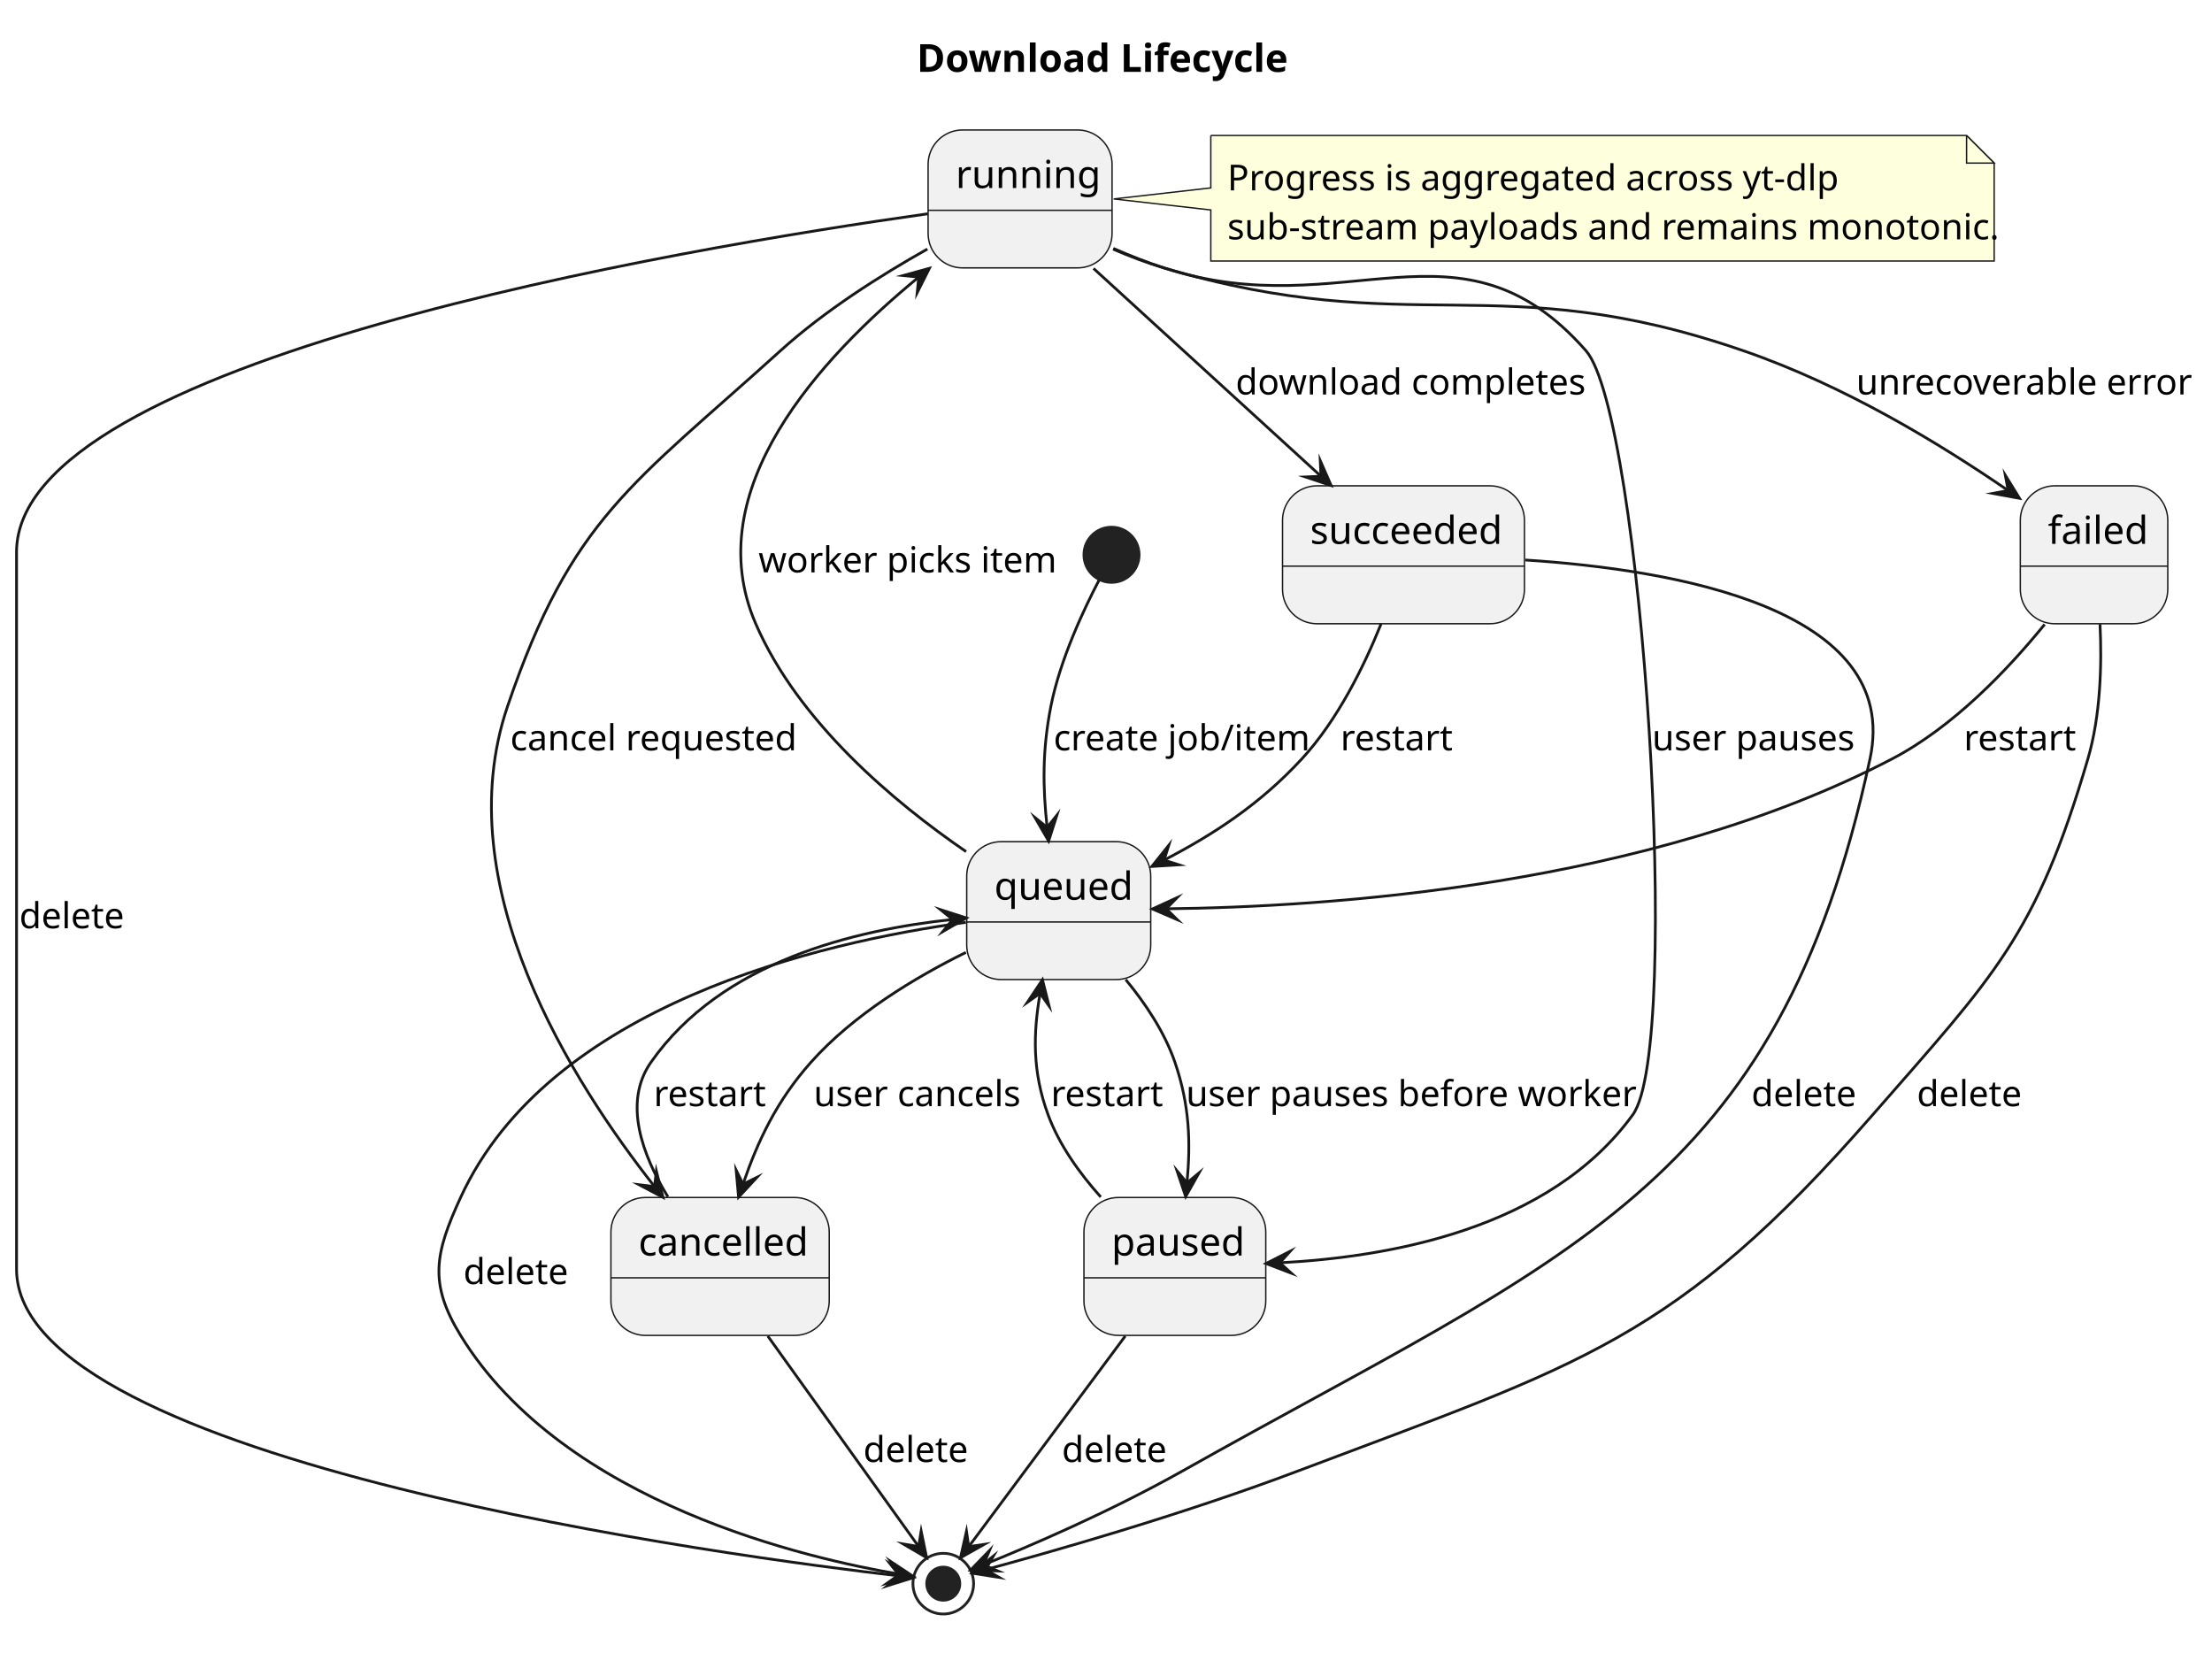
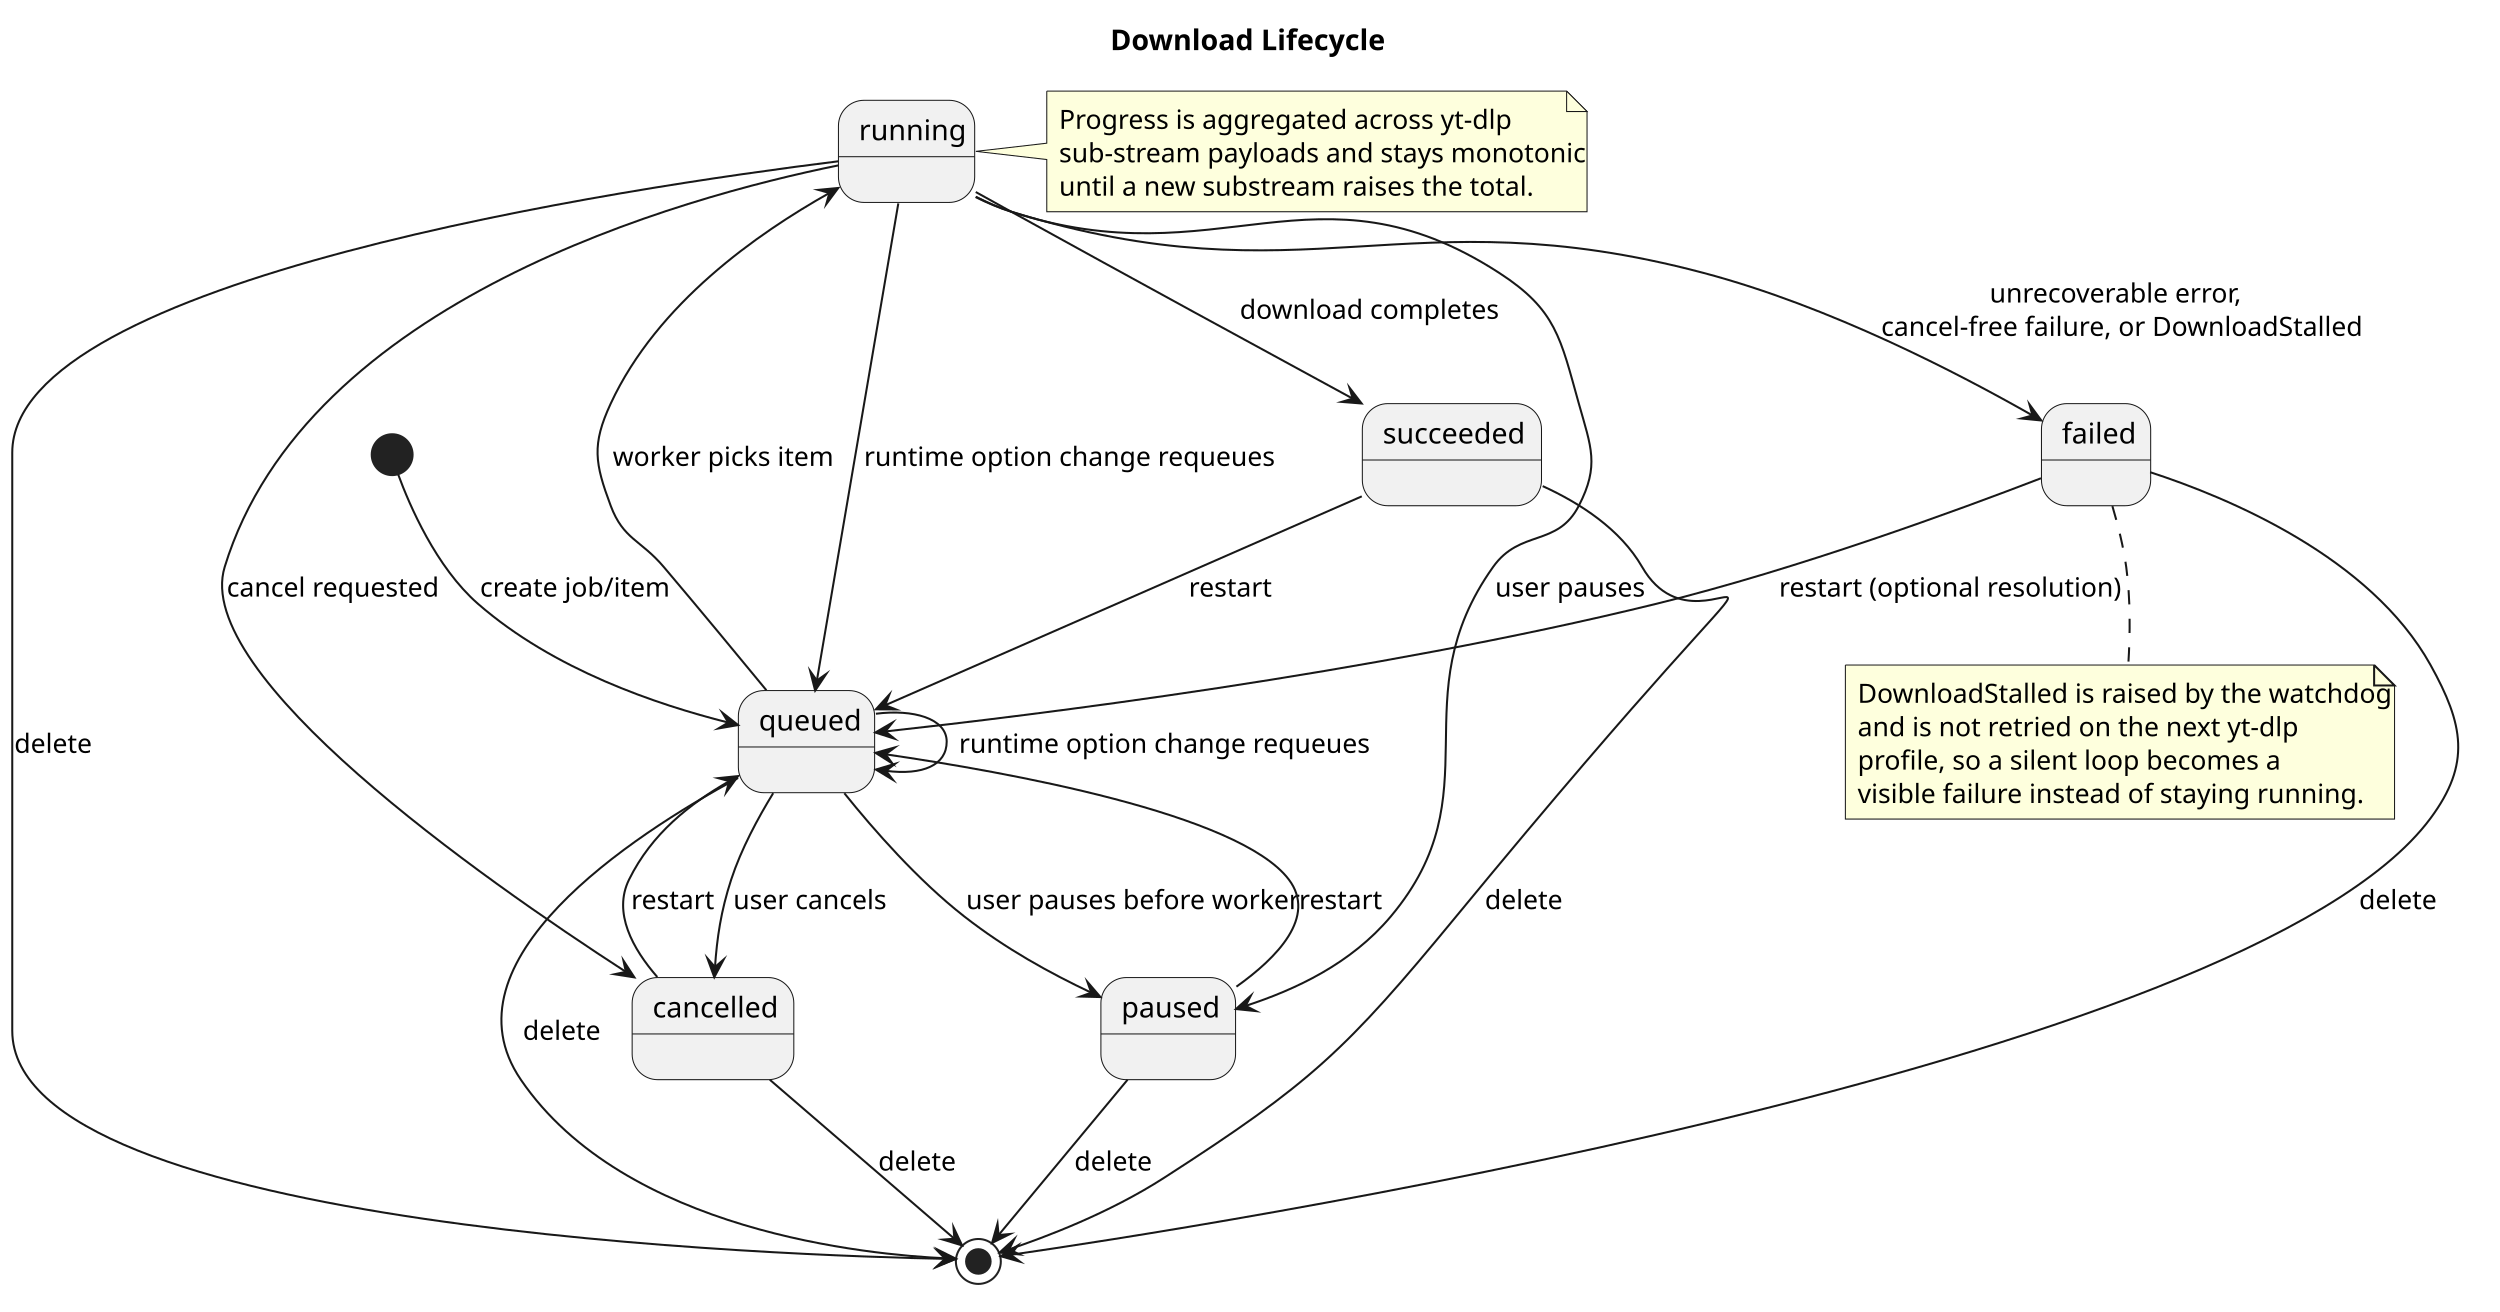
- <svg xmlns="http://www.w3.org/2000/svg" contentStyleType="text/css" data-diagram-type="STATE" height="599px" preserveAspectRatio="none" style="width:802px;height:599px;background:#FFFFFF;" version="1.1" viewBox="0 0 802 599" width="802px" zoomAndPan="magnify">
+ <svg xmlns="http://www.w3.org/2000/svg" contentStyleType="text/css" data-diagram-type="STATE" height="642px" preserveAspectRatio="none" style="width:1224px;height:642px;background:#FFFFFF;" version="1.1" viewBox="0 0 1224 642" width="1224px" zoomAndPan="magnify">
  <defs />
  <g>
    <g class="title" data-source-line="1">
-       <text fill="#000000" font-family="sans-serif" font-size="14" font-weight="700" lengthAdjust="spacing" textLength="130.696" x="332.375" y="26.044">Download Lifecycle</text>
+       <text fill="#000000" font-family="sans-serif" font-size="14" font-weight="700" lengthAdjust="spacing" textLength="130.696" x="543.577" y="24.533">Download Lifecycle</text>
    </g>
    <g class="start_entity" data-qualified-name=".start." data-source-line="4" id="ent0001">
-       <ellipse cx="403" cy="201.12" fill="#222222" rx="10" ry="10" style="stroke:#222222;stroke-width:1;" />
+       <ellipse cx="192" cy="222.609" fill="#222222" rx="10" ry="10" style="stroke:#222222;stroke-width:1;" />
    </g>
    <g class="entity" data-qualified-name="queued" data-source-line="4" id="ent0002">
-       <rect fill="#F1F1F1" height="50" rx="12.5" ry="12.5" style="stroke:#181818;stroke-width:0.5;" width="66.717" x="350.5" y="305.12" />
-       <line style="stroke:#181818;stroke-width:0.5;" x1="350.5" x2="417.217" y1="334.24" y2="334.24" />
-       <text fill="#000000" font-family="sans-serif" font-size="14" lengthAdjust="spacing" textLength="46.717" x="360.5" y="326.164">queued</text>
+       <rect fill="#F1F1F1" height="50" rx="12.5" ry="12.5" style="stroke:#181818;stroke-width:0.5;" width="66.717" x="361.5" y="338.109" />
+       <line style="stroke:#181818;stroke-width:0.5;" x1="361.5" x2="428.217" y1="365.719" y2="365.719" />
+       <text fill="#000000" font-family="sans-serif" font-size="14" lengthAdjust="spacing" textLength="46.717" x="371.5" y="357.643">queued</text>
    </g>
    <g class="entity" data-qualified-name="running" data-source-line="5" id="ent0004">
-       <rect fill="#F1F1F1" height="50" rx="12.5" ry="12.5" style="stroke:#181818;stroke-width:0.5;" width="66.703" x="336.5" y="47.12" />
-       <line style="stroke:#181818;stroke-width:0.5;" x1="336.5" x2="403.203" y1="76.24" y2="76.24" />
-       <text fill="#000000" font-family="sans-serif" font-size="14" lengthAdjust="spacing" textLength="46.703" x="346.5" y="68.164">running</text>
+       <rect fill="#F1F1F1" height="50" rx="12.5" ry="12.5" style="stroke:#181818;stroke-width:0.5;" width="66.703" x="410.5" y="49.109" />
+       <line style="stroke:#181818;stroke-width:0.5;" x1="410.5" x2="477.203" y1="76.719" y2="76.719" />
+       <text fill="#000000" font-family="sans-serif" font-size="14" lengthAdjust="spacing" textLength="46.703" x="420.5" y="68.643">running</text>
    </g>
    <g class="entity" data-qualified-name="succeeded" data-source-line="6" id="ent0006">
-       <rect fill="#F1F1F1" height="50" rx="12.5" ry="12.5" style="stroke:#181818;stroke-width:0.5;" width="87.717" x="465" y="176.12" />
-       <line style="stroke:#181818;stroke-width:0.5;" x1="465" x2="552.717" y1="205.24" y2="205.24" />
-       <text fill="#000000" font-family="sans-serif" font-size="14" lengthAdjust="spacing" textLength="67.717" x="475" y="197.164">succeeded</text>
+       <rect fill="#F1F1F1" height="50" rx="12.5" ry="12.5" style="stroke:#181818;stroke-width:0.5;" width="87.717" x="667" y="197.609" />
+       <line style="stroke:#181818;stroke-width:0.5;" x1="667" x2="754.717" y1="225.219" y2="225.219" />
+       <text fill="#000000" font-family="sans-serif" font-size="14" lengthAdjust="spacing" textLength="67.717" x="677" y="217.143">succeeded</text>
    </g>
    <g class="entity" data-qualified-name="failed" data-source-line="7" id="ent0008">
-       <rect fill="#F1F1F1" height="50" rx="12.5" ry="12.5" style="stroke:#181818;stroke-width:0.5;" width="53.469" x="732.5" y="176.12" />
-       <line style="stroke:#181818;stroke-width:0.5;" x1="732.5" x2="785.969" y1="205.24" y2="205.24" />
-       <text fill="#000000" font-family="sans-serif" font-size="14" lengthAdjust="spacing" textLength="33.469" x="742.5" y="197.164">failed</text>
+       <rect fill="#F1F1F1" height="50" rx="12.5" ry="12.5" style="stroke:#181818;stroke-width:0.5;" width="53.469" x="999.5" y="197.609" />
+       <line style="stroke:#181818;stroke-width:0.5;" x1="999.5" x2="1052.969" y1="225.219" y2="225.219" />
+       <text fill="#000000" font-family="sans-serif" font-size="14" lengthAdjust="spacing" textLength="33.469" x="1009.5" y="217.143">failed</text>
    </g>
    <g class="entity" data-qualified-name="paused" data-source-line="8" id="ent0010">
-       <rect fill="#F1F1F1" height="50" rx="12.5" ry="12.5" style="stroke:#181818;stroke-width:0.5;" width="65.931" x="393" y="434.12" />
-       <line style="stroke:#181818;stroke-width:0.5;" x1="393" x2="458.931" y1="463.24" y2="463.24" />
-       <text fill="#000000" font-family="sans-serif" font-size="14" lengthAdjust="spacing" textLength="45.931" x="403" y="455.164">paused</text>
+       <rect fill="#F1F1F1" height="50" rx="12.5" ry="12.5" style="stroke:#181818;stroke-width:0.5;" width="65.931" x="539" y="478.609" />
+       <line style="stroke:#181818;stroke-width:0.5;" x1="539" x2="604.931" y1="506.219" y2="506.219" />
+       <text fill="#000000" font-family="sans-serif" font-size="14" lengthAdjust="spacing" textLength="45.931" x="549" y="498.143">paused</text>
    </g>
    <g class="entity" data-qualified-name="cancelled" data-source-line="10" id="ent0013">
-       <rect fill="#F1F1F1" height="50" rx="12.5" ry="12.5" style="stroke:#181818;stroke-width:0.5;" width="79.151" x="221.5" y="434.12" />
-       <line style="stroke:#181818;stroke-width:0.5;" x1="221.5" x2="300.651" y1="463.24" y2="463.24" />
-       <text fill="#000000" font-family="sans-serif" font-size="14" lengthAdjust="spacing" textLength="59.151" x="231.5" y="455.164">cancelled</text>
+       <rect fill="#F1F1F1" height="50" rx="12.5" ry="12.5" style="stroke:#181818;stroke-width:0.5;" width="79.151" x="309.5" y="478.609" />
+       <line style="stroke:#181818;stroke-width:0.5;" x1="309.5" x2="388.651" y1="506.219" y2="506.219" />
+       <text fill="#000000" font-family="sans-serif" font-size="14" lengthAdjust="spacing" textLength="59.151" x="319.5" y="498.143">cancelled</text>
    </g>
-     <g class="end_entity" data-qualified-name=".end." data-source-line="16" id="ent0020">
-       <ellipse cx="342" cy="574.12" fill="none" rx="11" ry="11" style="stroke:#222222;stroke-width:1;" />
-       <ellipse cx="342" cy="574.12" fill="#222222" rx="6" ry="6" style="stroke:#222222;stroke-width:1;" />
+     <g class="end_entity" data-qualified-name=".end." data-source-line="18" id="ent0022">
+       <ellipse cx="479" cy="617.609" fill="none" rx="11" ry="11" style="stroke:#222222;stroke-width:1;" />
+       <ellipse cx="479" cy="617.609" fill="#222222" rx="6" ry="6" style="stroke:#222222;stroke-width:1;" />
    </g>
-     <g class="entity" data-qualified-name="GMN27" data-source-line="24" id="ent0028">
-       <path d="M439,49.12 L439,68.12 L403.79,72.12 L439,76.12 L439,94.629 A0,0 0 0 0 439,94.629 L723.021,94.629 A0,0 0 0 0 723.021,94.629 L723.021,59.12 L713.021,49.12 L439,49.12 A0,0 0 0 0 439,49.12" fill="#FEFFDD" style="stroke:#181818;stroke-width:0.5;" />
-       <path d="M713.021,49.12 L713.021,59.12 L723.021,59.12 L713.021,49.12" fill="#FEFFDD" style="stroke:#181818;stroke-width:0.5;" />
-       <text fill="#000000" font-family="sans-serif" font-size="13" lengthAdjust="spacing" textLength="211.713" x="445" y="69.018">Progress is aggregated across yt-dlp</text>
-       <text fill="#000000" font-family="sans-serif" font-size="13" lengthAdjust="spacing" textLength="263.022" x="445" y="86.772">sub-stream payloads and remains monotonic.</text>
+     <g class="entity" data-qualified-name="GMN29" data-source-line="26" id="ent0030">
+       <path d="M512.5,44.609 L512.5,70.109 L477.76,74.109 L512.5,78.109 L512.5,103.664 A0,0 0 0 0 512.5,103.664 L777.015,103.664 A0,0 0 0 0 777.015,103.664 L777.015,54.609 L767.015,44.609 L512.5,44.609 A0,0 0 0 0 512.5,44.609" fill="#FEFFDD" style="stroke:#181818;stroke-width:0.5;" />
+       <path d="M767.015,44.609 L767.015,54.609 L777.015,54.609 L767.015,44.609" fill="#FEFFDD" style="stroke:#181818;stroke-width:0.5;" />
+       <text fill="#000000" font-family="sans-serif" font-size="13" lengthAdjust="spacing" textLength="211.713" x="518.5" y="63.105">Progress is aggregated across yt-dlp</text>
+       <text fill="#000000" font-family="sans-serif" font-size="13" lengthAdjust="spacing" textLength="243.515" x="518.5" y="79.456">sub-stream payloads and stays monotonic</text>
+       <text fill="#000000" font-family="sans-serif" font-size="13" lengthAdjust="spacing" textLength="218.22" x="518.5" y="95.808">until a new substream raises the total.</text>
+     </g>
+     <g class="entity" data-qualified-name="GMN32" data-source-line="32" id="ent0033">
+       <path d="M903.5,325.609 L903.5,401.016 L1172.37,401.016 L1172.37,335.609 L1162.37,325.609 L903.5,325.609" fill="#FEFFDD" style="stroke:#181818;stroke-width:0.5;" />
+       <path d="M1162.37,325.609 L1162.37,335.609 L1172.37,335.609 L1162.37,325.609" fill="#FEFFDD" style="stroke:#181818;stroke-width:1;" />
+       <text fill="#000000" font-family="sans-serif" font-size="13" lengthAdjust="spacing" textLength="247.87" x="909.5" y="344.104">DownloadStalled is raised by the watchdog</text>
+       <text fill="#000000" font-family="sans-serif" font-size="13" lengthAdjust="spacing" textLength="200.173" x="909.5" y="360.456">and is not retried on the next yt-dlp</text>
+       <text fill="#000000" font-family="sans-serif" font-size="13" lengthAdjust="spacing" textLength="196.555" x="909.5" y="376.808">profile, so a silent loop becomes a</text>
+       <text fill="#000000" font-family="sans-serif" font-size="13" lengthAdjust="spacing" textLength="230.522" x="909.5" y="393.159">visible failure instead of staying running.</text>
    </g>
    <g class="link" data-entity-1="ent0001" data-entity-2="ent0002" data-link-type="dependency" data-source-line="4" id="lnk3">
-       <path d="M398.53,210.23 C393.13,220.53 384.35,239.03 381,256.12 C377.85,272.18 378.098,285.62 379.658,299.93" fill="none" id="*start*-to-queued" style="stroke:#181818;stroke-width:1;" />
-       <polygon fill="#181818" points="380.2,304.9,383.201,295.52,379.658,299.93,375.248,296.387,380.2,304.9" style="stroke:#181818;stroke-width:1;stroke-linejoin:miter;stroke-miterlimit:10;" />
-       <text fill="#000000" font-family="sans-serif" font-size="13" lengthAdjust="spacing" textLength="85.262" x="382" y="272.018">create job/item</text>
+       <path d="M194.98,232.369 C200.46,247.279 213.5,277.729 234,295.609 C271.15,328.009 321.412,344.884 356.552,353.764" fill="none" id="*start*-to-queued" style="stroke:#181818;stroke-width:1;" />
+       <polygon fill="#181818" points="361.4,354.989,353.654,348.906,356.552,353.764,351.694,356.662,361.4,354.989" style="stroke:#181818;stroke-width:1;stroke-linejoin:miter;stroke-miterlimit:10;" />
+       <text fill="#000000" font-family="sans-serif" font-size="13" lengthAdjust="spacing" textLength="85.262" x="235" y="292.104">create job/item</text>
    </g>
    <g class="link" data-entity-1="ent0002" data-entity-2="ent0004" data-link-type="dependency" data-source-line="5" id="lnk5">
-       <path d="M350.28,308.74 C323.99,290.71 289.46,261.76 274,226.12 C252.92,177.5 297.646,129.563 333.106,100.443" fill="none" id="queued-to-running" style="stroke:#181818;stroke-width:1;" />
-       <polygon fill="#181818" points="336.97,97.27,327.476,99.891,333.106,100.443,332.553,106.073,336.97,97.27" style="stroke:#181818;stroke-width:1;stroke-linejoin:miter;stroke-miterlimit:10;" />
-       <text fill="#000000" font-family="sans-serif" font-size="13" lengthAdjust="spacing" textLength="100.407" x="275" y="207.518">worker picks item</text>
+       <path d="M375.23,337.949 C361.28,320.989 342.12,297.809 325,277.609 C313.59,264.149 305.17,264.139 299,247.609 C291.23,226.789 289.64,217.769 299,197.609 C321.83,148.439 370.834,114.334 406.064,94.484" fill="none" id="queued-to-running" style="stroke:#181818;stroke-width:1;" />
+       <polygon fill="#181818" points="410.42,92.029,400.615,92.962,406.064,94.484,404.543,99.932,410.42,92.029" style="stroke:#181818;stroke-width:1;stroke-linejoin:miter;stroke-miterlimit:10;" />
+       <text fill="#000000" font-family="sans-serif" font-size="13" lengthAdjust="spacing" textLength="100.407" x="300" y="228.105">worker picks item</text>
+     </g>
+     <g class="link" data-entity-1="ent0004" data-entity-2="ent0002" data-link-type="dependency" data-source-line="13" id="lnk17">
+       <path d="M439.82,99.579 C430.54,153.939 409.141,279.261 399.941,333.181" fill="none" id="running-to-queued" style="stroke:#181818;stroke-width:1;" />
+       <polygon fill="#181818" points="399.1,338.109,404.557,329.91,399.941,333.181,396.671,328.565,399.1,338.109" style="stroke:#181818;stroke-width:1;stroke-linejoin:miter;stroke-miterlimit:10;" />
+       <text fill="#000000" font-family="sans-serif" font-size="13" lengthAdjust="spacing" textLength="186.462" x="423" y="228.105">runtime option change requeues</text>
    </g>
    <g class="link" data-entity-1="ent0004" data-entity-2="ent0006" data-link-type="dependency" data-source-line="6" id="lnk7">
-       <path d="M396.47,97.31 C421.21,119.9 454.239,150.077 478.939,172.647" fill="none" id="running-to-succeeded" style="stroke:#181818;stroke-width:1;" />
-       <polygon fill="#181818" points="482.63,176.02,478.684,166.996,478.939,172.647,473.288,172.902,482.63,176.02" style="stroke:#181818;stroke-width:1;stroke-linejoin:miter;stroke-miterlimit:10;" />
-       <text fill="#000000" font-family="sans-serif" font-size="13" lengthAdjust="spacing" textLength="118.517" x="448" y="143.018">download completes</text>
+       <path d="M477.72,94.009 C483.48,97.219 489.41,100.519 495,103.609 C554.28,136.369 618.567,171.401 662.277,195.161" fill="none" id="running-to-succeeded" style="stroke:#181818;stroke-width:1;" />
+       <polygon fill="#181818" points="666.67,197.549,660.673,189.737,662.277,195.161,656.852,196.766,666.67,197.549" style="stroke:#181818;stroke-width:1;stroke-linejoin:miter;stroke-miterlimit:10;" />
+       <text fill="#000000" font-family="sans-serif" font-size="13" lengthAdjust="spacing" textLength="118.517" x="607" y="156.105">download completes</text>
    </g>
    <g class="link" data-entity-1="ent0004" data-entity-2="ent0008" data-link-type="dependency" data-source-line="7" id="lnk9">
-       <path d="M403.58,90.33 C409.6,92.92 415.9,95.32 422,97.12 C512.42,123.82 542.86,96.41 632,127.12 C669.03,139.88 703.346,160.874 728.096,177.834" fill="none" id="running-to-failed" style="stroke:#181818;stroke-width:1;" />
-       <polygon fill="#181818" points="732.22,180.66,727.057,172.273,728.096,177.834,722.535,178.872,732.22,180.66" style="stroke:#181818;stroke-width:1;stroke-linejoin:miter;stroke-miterlimit:10;" />
-       <text fill="#000000" font-family="sans-serif" font-size="13" lengthAdjust="spacing" textLength="113.445" x="673" y="143.018">unrecoverable error</text>
+       <path d="M477.68,96.499 C483.29,99.299 489.18,101.819 495,103.609 C639.55,148.149 687.79,94.869 834,133.609 C896.21,150.089 959.015,182.856 995.095,203.396" fill="none" id="running-to-failed" style="stroke:#181818;stroke-width:1;" />
+       <polygon fill="#181818" points="999.44,205.869,993.598,197.941,995.095,203.396,989.64,204.893,999.44,205.869" style="stroke:#181818;stroke-width:1;stroke-linejoin:miter;stroke-miterlimit:10;" />
+       <text fill="#000000" font-family="sans-serif" font-size="13" lengthAdjust="spacing" textLength="117.057" x="974.114" y="148.105">unrecoverable error,</text>
+       <text fill="#000000" font-family="sans-serif" font-size="13" lengthAdjust="spacing" textLength="223.285" x="921" y="164.456">cancel-free failure, or DownloadStalled</text>
    </g>
    <g class="link" data-entity-1="ent0004" data-entity-2="ent0010" data-link-type="dependency" data-source-line="8" id="lnk11">
-       <path d="M403.66,90.06 C409.67,92.68 415.95,95.16 422,97.12 C487.93,118.46 529.23,75.09 575,127.12 C595.37,150.27 610.12,379.17 592,404.12 C561.64,445.93 503.073,455.737 464.013,457.797" fill="none" id="running-to-paused" style="stroke:#181818;stroke-width:1;" />
-       <polygon fill="#181818" points="459.02,458.06,468.218,461.581,464.013,457.797,467.797,453.592,459.02,458.06" style="stroke:#181818;stroke-width:1;stroke-linejoin:miter;stroke-miterlimit:10;" />
-       <text fill="#000000" font-family="sans-serif" font-size="13" lengthAdjust="spacing" textLength="70.821" x="599" y="272.018">user pauses</text>
+       <path d="M477.74,96.309 C483.34,99.139 489.22,101.709 495,103.609 C596.71,136.999 644.11,75.459 734,133.609 C761.97,151.699 764,165.539 773,197.609 C779.01,219.009 783.17,227.849 773,247.609 C762.5,268.009 744.28,258.909 731,277.609 C685.15,342.169 731.87,387.929 681,448.609 C661.46,471.919 634.173,484.536 609.873,492.476" fill="none" id="running-to-paused" style="stroke:#181818;stroke-width:1;" />
+       <polygon fill="#181818" points="605.12,494.029,614.917,495.036,609.873,492.476,612.433,487.432,605.12,494.029" style="stroke:#181818;stroke-width:1;stroke-linejoin:miter;stroke-miterlimit:10;" />
+       <text fill="#000000" font-family="sans-serif" font-size="13" lengthAdjust="spacing" textLength="70.821" x="732" y="292.104">user pauses</text>
    </g>
    <g class="link" data-entity-1="ent0002" data-entity-2="ent0010" data-link-type="dependency" data-source-line="9" id="lnk12">
-       <path d="M408.15,355.13 C415.33,363.83 422.26,374.22 426,385.12 C431.35,400.7 431.73,414.312 430.36,428.822" fill="none" id="queued-to-paused" style="stroke:#181818;stroke-width:1;" />
-       <polygon fill="#181818" points="429.89,433.8,434.718,425.216,430.36,428.822,426.754,424.464,429.89,433.8" style="stroke:#181818;stroke-width:1;stroke-linejoin:miter;stroke-miterlimit:10;" />
-       <text fill="#000000" font-family="sans-serif" font-size="13" lengthAdjust="spacing" textLength="153.912" x="430" y="401.018">user pauses before worker</text>
+       <path d="M413.39,388.369 C427.93,406.469 449.48,431.009 472,448.609 C492.52,464.649 513.953,476.365 534.273,486.014" fill="none" id="queued-to-paused" style="stroke:#181818;stroke-width:1;" />
+       <polygon fill="#181818" points="538.79,488.159,532.376,480.685,534.273,486.014,528.944,487.912,538.79,488.159" style="stroke:#181818;stroke-width:1;stroke-linejoin:miter;stroke-miterlimit:10;" />
+       <text fill="#000000" font-family="sans-serif" font-size="13" lengthAdjust="spacing" textLength="153.912" x="473" y="445.104">user pauses before worker</text>
    </g>
-     <g class="link" data-entity-1="ent0010" data-entity-2="ent0002" data-link-type="dependency" data-source-line="12" id="lnk16">
-       <path d="M399.1,433.94 C391.42,425.37 384.04,415.1 380,404.12 C374.26,388.52 374.589,374.697 377.109,360.107" fill="none" id="paused-to-queued" style="stroke:#181818;stroke-width:1;" />
-       <polygon fill="#181818" points="377.96,355.18,372.487,363.368,377.109,360.107,380.37,364.73,377.96,355.18" style="stroke:#181818;stroke-width:1;stroke-linejoin:miter;stroke-miterlimit:10;" />
-       <text fill="#000000" font-family="sans-serif" font-size="13" lengthAdjust="spacing" textLength="36.842" x="381" y="401.018">restart</text>
+     <g class="link" data-entity-1="ent0010" data-entity-2="ent0002" data-link-type="dependency" data-source-line="14" id="lnk18">
+       <path d="M605.35,483.069 C625.46,468.769 644.76,448.779 631,430.609 C606.52,398.279 492.737,377.963 433.587,369.313" fill="none" id="paused-to-queued" style="stroke:#181818;stroke-width:1;" />
+       <polygon fill="#181818" points="428.64,368.589,436.966,373.85,433.587,369.313,438.124,365.934,428.64,368.589" style="stroke:#181818;stroke-width:1;stroke-linejoin:miter;stroke-miterlimit:10;" />
+       <text fill="#000000" font-family="sans-serif" font-size="13" lengthAdjust="spacing" textLength="36.842" x="636" y="445.104">restart</text>
    </g>
    <g class="link" data-entity-1="ent0002" data-entity-2="ent0013" data-link-type="dependency" data-source-line="10" id="lnk14">
-       <path d="M350.2,345.27 C331.66,354.41 309.39,367.84 294,385.12 C281.51,399.14 274.637,413.949 269.397,429.279" fill="none" id="queued-to-cancelled" style="stroke:#181818;stroke-width:1;" />
-       <polygon fill="#181818" points="267.78,434.01,274.476,426.788,269.397,429.279,266.906,424.2,267.78,434.01" style="stroke:#181818;stroke-width:1;stroke-linejoin:miter;stroke-miterlimit:10;" />
-       <text fill="#000000" font-family="sans-serif" font-size="13" lengthAdjust="spacing" textLength="72.979" x="295" y="401.018">user cancels</text>
+       <path d="M378.56,388.329 C371.09,400.509 362.85,415.789 358,430.609 C352.95,446.059 351.044,459.231 350.064,473.451" fill="none" id="queued-to-cancelled" style="stroke:#181818;stroke-width:1;" />
+       <polygon fill="#181818" points="349.72,478.439,354.329,469.736,350.064,473.451,346.348,469.186,349.72,478.439" style="stroke:#181818;stroke-width:1;stroke-linejoin:miter;stroke-miterlimit:10;" />
+       <text fill="#000000" font-family="sans-serif" font-size="13" lengthAdjust="spacing" textLength="72.979" x="359" y="445.104">user cancels</text>
    </g>
-     <g class="link" data-entity-1="ent0013" data-entity-2="ent0002" data-link-type="dependency" data-source-line="15" id="lnk19">
-       <path d="M242.16,433.87 C232.93,418.85 225.79,399.72 236,385.12 C261.71,348.37 310.248,337.071 345.388,333.321" fill="none" id="cancelled-to-queued" style="stroke:#181818;stroke-width:1;" />
-       <polygon fill="#181818" points="350.36,332.79,340.986,329.768,345.388,333.321,341.835,337.723,350.36,332.79" style="stroke:#181818;stroke-width:1;stroke-linejoin:miter;stroke-miterlimit:10;" />
-       <text fill="#000000" font-family="sans-serif" font-size="13" lengthAdjust="spacing" textLength="36.842" x="237" y="401.018">restart</text>
+     <g class="link" data-entity-1="ent0013" data-entity-2="ent0002" data-link-type="dependency" data-source-line="17" id="lnk21">
+       <path d="M321.81,478.339 C309.78,464.549 299.97,446.859 308,430.609 C319.12,408.109 337.563,393.627 357.033,382.457" fill="none" id="cancelled-to-queued" style="stroke:#181818;stroke-width:1;" />
+       <polygon fill="#181818" points="361.37,379.969,351.573,380.978,357.033,382.457,355.554,387.918,361.37,379.969" style="stroke:#181818;stroke-width:1;stroke-linejoin:miter;stroke-miterlimit:10;" />
+       <text fill="#000000" font-family="sans-serif" font-size="13" lengthAdjust="spacing" textLength="36.842" x="309" y="445.104">restart</text>
    </g>
    <g class="link" data-entity-1="ent0004" data-entity-2="ent0013" data-link-type="dependency" data-source-line="11" id="lnk15">
-       <path d="M336.24,90.29 C319.25,99.83 298.94,112.68 283,127.12 C229.43,175.63 207.23,187.69 184,256.12 C161.92,321.16 207.667,392.502 237.307,430.151" fill="none" id="running-to-cancelled" style="stroke:#181818;stroke-width:1;" />
-       <polygon fill="#181818" points="240.4,434.08,237.976,424.534,237.307,430.151,231.69,429.483,240.4,434.08" style="stroke:#181818;stroke-width:1;stroke-linejoin:miter;stroke-miterlimit:10;" />
-       <text fill="#000000" font-family="sans-serif" font-size="13" lengthAdjust="spacing" textLength="99.011" x="185" y="272.018">cancel requested</text>
+       <path d="M410.47,80.969 C333.95,96.519 149.97,146.949 110,277.609 C93.85,330.399 234.854,429.44 306.414,475.81" fill="none" id="running-to-cancelled" style="stroke:#181818;stroke-width:1;" />
+       <polygon fill="#181818" points="310.61,478.529,305.232,470.278,306.414,475.81,300.882,476.992,310.61,478.529" style="stroke:#181818;stroke-width:1;stroke-linejoin:miter;stroke-miterlimit:10;" />
+       <text fill="#000000" font-family="sans-serif" font-size="13" lengthAdjust="spacing" textLength="99.011" x="111" y="292.104">cancel requested</text>
    </g>
-     <g class="link" data-entity-1="ent0008" data-entity-2="ent0002" data-link-type="dependency" data-source-line="13" id="lnk17">
-       <path d="M741.32,226.35 C727.99,242.76 708.24,263.51 686,275.12 C597.24,321.46 480.97,328.803 422.82,329.463" fill="none" id="failed-to-queued" style="stroke:#181818;stroke-width:1;" />
-       <polygon fill="#181818" points="417.82,329.52,426.865,333.418,422.82,329.463,426.774,325.418,417.82,329.52" style="stroke:#181818;stroke-width:1;stroke-linejoin:miter;stroke-miterlimit:10;" />
-       <text fill="#000000" font-family="sans-serif" font-size="13" lengthAdjust="spacing" textLength="36.842" x="712" y="272.018">restart</text>
+     <g class="link" data-entity-1="ent0002" data-entity-2="ent0002" data-link-type="dependency" data-source-line="12" id="lnk16">
+       <path d="M428.83,349.449 C446.97,347.129 463.5,351.679 463.5,363.109 C463.5,374.539 451.93,379.724 433.79,377.404" fill="none" id="queued-to-queued" style="stroke:#181818;stroke-width:1;" />
+       <polygon fill="#181818" points="428.83,376.769,437.25,381.879,433.79,377.404,438.265,373.943,428.83,376.769" style="stroke:#181818;stroke-width:1;stroke-linejoin:miter;stroke-miterlimit:10;" />
+       <text fill="#000000" font-family="sans-serif" font-size="13" lengthAdjust="spacing" textLength="186.462" x="469.5" y="368.604">runtime option change requeues</text>
    </g>
-     <g class="link" data-entity-1="ent0006" data-entity-2="ent0002" data-link-type="dependency" data-source-line="14" id="lnk18">
-       <path d="M500.73,226.18 C494.58,241.49 485,261.02 472,275.12 C456.81,291.59 439.919,302.549 422.059,311.809" fill="none" id="succeeded-to-queued" style="stroke:#181818;stroke-width:1;" />
-       <polygon fill="#181818" points="417.62,314.11,427.451,313.519,422.059,311.809,423.769,306.416,417.62,314.11" style="stroke:#181818;stroke-width:1;stroke-linejoin:miter;stroke-miterlimit:10;" />
-       <text fill="#000000" font-family="sans-serif" font-size="13" lengthAdjust="spacing" textLength="36.842" x="486" y="272.018">restart</text>
+     <g class="link" data-entity-1="ent0008" data-entity-2="ent0002" data-link-type="dependency" data-source-line="15" id="lnk19">
+       <path d="M999.27,234.149 C959.02,249.659 880.19,278.619 811,295.609 C670.9,330.019 504.69,350.337 433.51,358.107" fill="none" id="failed-to-queued" style="stroke:#181818;stroke-width:1;" />
+       <polygon fill="#181818" points="428.54,358.649,437.921,361.649,433.51,358.107,437.053,353.696,428.54,358.649" style="stroke:#181818;stroke-width:1;stroke-linejoin:miter;stroke-miterlimit:10;" />
+       <text fill="#000000" font-family="sans-serif" font-size="13" lengthAdjust="spacing" textLength="154.629" x="871" y="292.104">restart (optional resolution)</text>
    </g>
-     <g class="link" data-entity-1="ent0002" data-entity-2="ent0020" data-link-type="dependency" data-source-line="16" id="lnk21">
-       <path d="M350.19,334.37 C297.64,341.56 199.1,364.2 167,434.12 C157.73,454.32 155.38,465.18 167,484.12 C204.6,545.43 294.169,565.301 326.229,570.691" fill="none" id="queued-to-*end*" style="stroke:#181818;stroke-width:1;" />
-       <polygon fill="#181818" points="331.16,571.52,322.948,566.083,326.229,570.691,321.621,573.973,331.16,571.52" style="stroke:#181818;stroke-width:1;stroke-linejoin:miter;stroke-miterlimit:10;" />
-       <text fill="#000000" font-family="sans-serif" font-size="13" lengthAdjust="spacing" textLength="35.42" x="168" y="465.518">delete</text>
+     <g class="link" data-entity-1="ent0006" data-entity-2="ent0002" data-link-type="dependency" data-source-line="16" id="lnk20">
+       <path d="M666.73,243.009 C602.86,271.009 490.829,320.102 433.389,345.282" fill="none" id="succeeded-to-queued" style="stroke:#181818;stroke-width:1;" />
+       <polygon fill="#181818" points="428.81,347.289,438.659,347.339,433.389,345.282,435.447,340.012,428.81,347.289" style="stroke:#181818;stroke-width:1;stroke-linejoin:miter;stroke-miterlimit:10;" />
+       <text fill="#000000" font-family="sans-serif" font-size="13" lengthAdjust="spacing" textLength="36.842" x="582" y="292.104">restart</text>
    </g>
-     <g class="link" data-entity-1="ent0004" data-entity-2="ent0020" data-link-type="dependency" data-source-line="17" id="lnk22">
-       <path d="M336.41,77.5 C246.3,90.18 6,130.51 6,200.12 C6,200.12 6,200.12 6,460.12 C6,530.43 268.723,564.674 326.233,571.344" fill="none" id="running-to-*end*" style="stroke:#181818;stroke-width:1;" />
-       <polygon fill="#181818" points="331.2,571.92,322.721,566.91,326.233,571.344,321.799,574.857,331.2,571.92" style="stroke:#181818;stroke-width:1;stroke-linejoin:miter;stroke-miterlimit:10;" />
-       <text fill="#000000" font-family="sans-serif" font-size="13" lengthAdjust="spacing" textLength="35.42" x="7" y="336.518">delete</text>
+     <g class="link" data-entity-1="ent0002" data-entity-2="ent0022" data-link-type="dependency" data-source-line="18" id="lnk23">
+       <path d="M361.36,380.889 C308.41,409.599 215.51,470.659 255,528.609 C305.83,603.189 425.355,614.329 463.035,616.069" fill="none" id="queued-to-*end*" style="stroke:#181818;stroke-width:1;" />
+       <polygon fill="#181818" points="468.03,616.299,459.224,611.889,463.035,616.069,458.855,619.88,468.03,616.299" style="stroke:#181818;stroke-width:1;stroke-linejoin:miter;stroke-miterlimit:10;" />
+       <text fill="#000000" font-family="sans-serif" font-size="13" lengthAdjust="spacing" textLength="35.42" x="256" y="509.104">delete</text>
    </g>
-     <g class="link" data-entity-1="ent0010" data-entity-2="ent0020" data-link-type="dependency" data-source-line="18" id="lnk23">
-       <path d="M407.98,484.36 C389.18,509.65 363.723,543.898 351.233,560.697" fill="none" id="paused-to-*end*" style="stroke:#181818;stroke-width:1;" />
-       <polygon fill="#181818" points="348.25,564.71,356.83,559.874,351.233,560.697,350.41,555.101,348.25,564.71" style="stroke:#181818;stroke-width:1;stroke-linejoin:miter;stroke-miterlimit:10;" />
-       <text fill="#000000" font-family="sans-serif" font-size="13" lengthAdjust="spacing" textLength="35.42" x="385" y="530.018">delete</text>
+     <g class="link" data-entity-1="ent0004" data-entity-2="ent0022" data-link-type="dependency" data-source-line="19" id="lnk24">
+       <path d="M410.36,78.979 C307.8,91.709 6,136.419 6,221.609 C6,221.609 6,221.609 6,504.609 C6,602.709 391.151,614.9 462.771,616.33" fill="none" id="running-to-*end*" style="stroke:#181818;stroke-width:1;" />
+       <polygon fill="#181818" points="467.77,616.429,458.852,612.25,462.771,616.33,458.692,620.249,467.77,616.429" style="stroke:#181818;stroke-width:1;stroke-linejoin:miter;stroke-miterlimit:10;" />
+       <text fill="#000000" font-family="sans-serif" font-size="13" lengthAdjust="spacing" textLength="35.42" x="7" y="368.604">delete</text>
    </g>
-     <g class="link" data-entity-1="ent0008" data-entity-2="ent0020" data-link-type="dependency" data-source-line="19" id="lnk24">
-       <path d="M761.4,226.27 C762.09,240.73 761.64,259.31 757,275.12 C738.12,339.41 723.05,353.64 679,404.12 C607.48,486.08 572.75,494.64 471,533.12 C427.79,549.46 379.517,563.037 357.337,569.027" fill="none" id="failed-to-*end*" style="stroke:#181818;stroke-width:1;" />
-       <polygon fill="#181818" points="352.51,570.33,362.242,571.845,357.337,569.027,360.156,564.122,352.51,570.33" style="stroke:#181818;stroke-width:1;stroke-linejoin:miter;stroke-miterlimit:10;" />
-       <text fill="#000000" font-family="sans-serif" font-size="13" lengthAdjust="spacing" textLength="35.42" x="695" y="401.018">delete</text>
+     <g class="link" data-entity-1="ent0010" data-entity-2="ent0022" data-link-type="dependency" data-source-line="20" id="lnk25">
+       <path d="M552.05,528.639 C531.13,553.829 502.614,588.173 488.904,604.683" fill="none" id="paused-to-*end*" style="stroke:#181818;stroke-width:1;" />
+       <polygon fill="#181818" points="485.71,608.529,494.537,604.161,488.904,604.683,488.382,599.05,485.71,608.529" style="stroke:#181818;stroke-width:1;stroke-linejoin:miter;stroke-miterlimit:10;" />
+       <text fill="#000000" font-family="sans-serif" font-size="13" lengthAdjust="spacing" textLength="35.42" x="526" y="573.105">delete</text>
    </g>
-     <g class="link" data-entity-1="ent0006" data-entity-2="ent0020" data-link-type="dependency" data-source-line="20" id="lnk25">
-       <path d="M553.04,203.02 C606.92,206.48 689.7,220.59 678,275.12 C644.58,430.94 567.89,454.98 429,533.12 C402.05,548.28 372.975,560.654 356.545,567.304" fill="none" id="succeeded-to-*end*" style="stroke:#181818;stroke-width:1;" />
-       <polygon fill="#181818" points="351.91,569.18,361.753,569.511,356.545,567.304,358.752,562.096,351.91,569.18" style="stroke:#181818;stroke-width:1;stroke-linejoin:miter;stroke-miterlimit:10;" />
-       <text fill="#000000" font-family="sans-serif" font-size="13" lengthAdjust="spacing" textLength="35.42" x="635" y="401.018">delete</text>
+     <g class="link" data-entity-1="ent0008" data-entity-2="ent0022" data-link-type="dependency" data-source-line="21" id="lnk26">
+       <path d="M1052.71,231.189 C1091.13,243.699 1160.6,272.709 1190,325.609 C1206.19,354.749 1209.85,373.829 1190,400.609 C1099.44,522.769 577.659,602.405 494.889,614.346" fill="none" id="failed-to-*end*" style="stroke:#181818;stroke-width:1;" />
+       <polygon fill="#181818" points="489.94,615.059,499.419,617.733,494.889,614.346,498.277,609.815,489.94,615.059" style="stroke:#181818;stroke-width:1;stroke-linejoin:miter;stroke-miterlimit:10;" />
+       <text fill="#000000" font-family="sans-serif" font-size="13" lengthAdjust="spacing" textLength="35.42" x="1155" y="445.104">delete</text>
    </g>
-     <g class="link" data-entity-1="ent0013" data-entity-2="ent0020" data-link-type="dependency" data-source-line="21" id="lnk26">
-       <path d="M278.38,484.36 C296.51,509.65 321.017,543.846 333.057,560.646" fill="none" id="cancelled-to-*end*" style="stroke:#181818;stroke-width:1;" />
-       <polygon fill="#181818" points="335.97,564.71,333.979,555.065,333.057,560.646,327.476,559.725,335.97,564.71" style="stroke:#181818;stroke-width:1;stroke-linejoin:miter;stroke-miterlimit:10;" />
-       <text fill="#000000" font-family="sans-serif" font-size="13" lengthAdjust="spacing" textLength="35.42" x="313" y="530.018">delete</text>
+     <g class="link" data-entity-1="ent0006" data-entity-2="ent0022" data-link-type="dependency" data-source-line="22" id="lnk27">
+       <path d="M755.3,237.999 C773.78,246.439 793.38,259.159 804,277.609 C836.93,334.809 913.23,205.319 713,448.609 C658.8,514.469 641.71,530.429 570,576.609 C542.87,594.079 511.557,605.769 494.097,611.669" fill="none" id="succeeded-to-*end*" style="stroke:#181818;stroke-width:1;" />
+       <polygon fill="#181818" points="489.36,613.269,499.167,614.178,494.097,611.669,496.606,606.599,489.36,613.269" style="stroke:#181818;stroke-width:1;stroke-linejoin:miter;stroke-miterlimit:10;" />
+       <text fill="#000000" font-family="sans-serif" font-size="13" lengthAdjust="spacing" textLength="35.42" x="727" y="445.104">delete</text>
+     </g>
+     <g class="link" data-entity-1="ent0013" data-entity-2="ent0022" data-link-type="dependency" data-source-line="23" id="lnk28">
+       <path d="M376.89,528.639 C406.88,554.479 448.932,590.706 467.252,606.486" fill="none" id="cancelled-to-*end*" style="stroke:#181818;stroke-width:1;" />
+       <polygon fill="#181818" points="471.04,609.749,466.831,600.845,467.252,606.486,461.61,606.906,471.04,609.749" style="stroke:#181818;stroke-width:1;stroke-linejoin:miter;stroke-miterlimit:10;" />
+       <text fill="#000000" font-family="sans-serif" font-size="13" lengthAdjust="spacing" textLength="35.42" x="430" y="573.105">delete</text>
+     </g>
+     <g class="link" data-entity-1="ent0008" data-entity-2="ent0033" data-link-type="association" data-source-line="32" id="lnk34">
+       <path d="M1034.22,247.779 C1036.95,256.999 1039.65,267.679 1041,277.609 C1043.12,293.169 1042.95,310.489 1042.02,325.369" fill="none" id="failed-GMN32" style="stroke:#181818;stroke-width:1;stroke-dasharray:7,7;" />
    </g>
  </g>
</svg>
